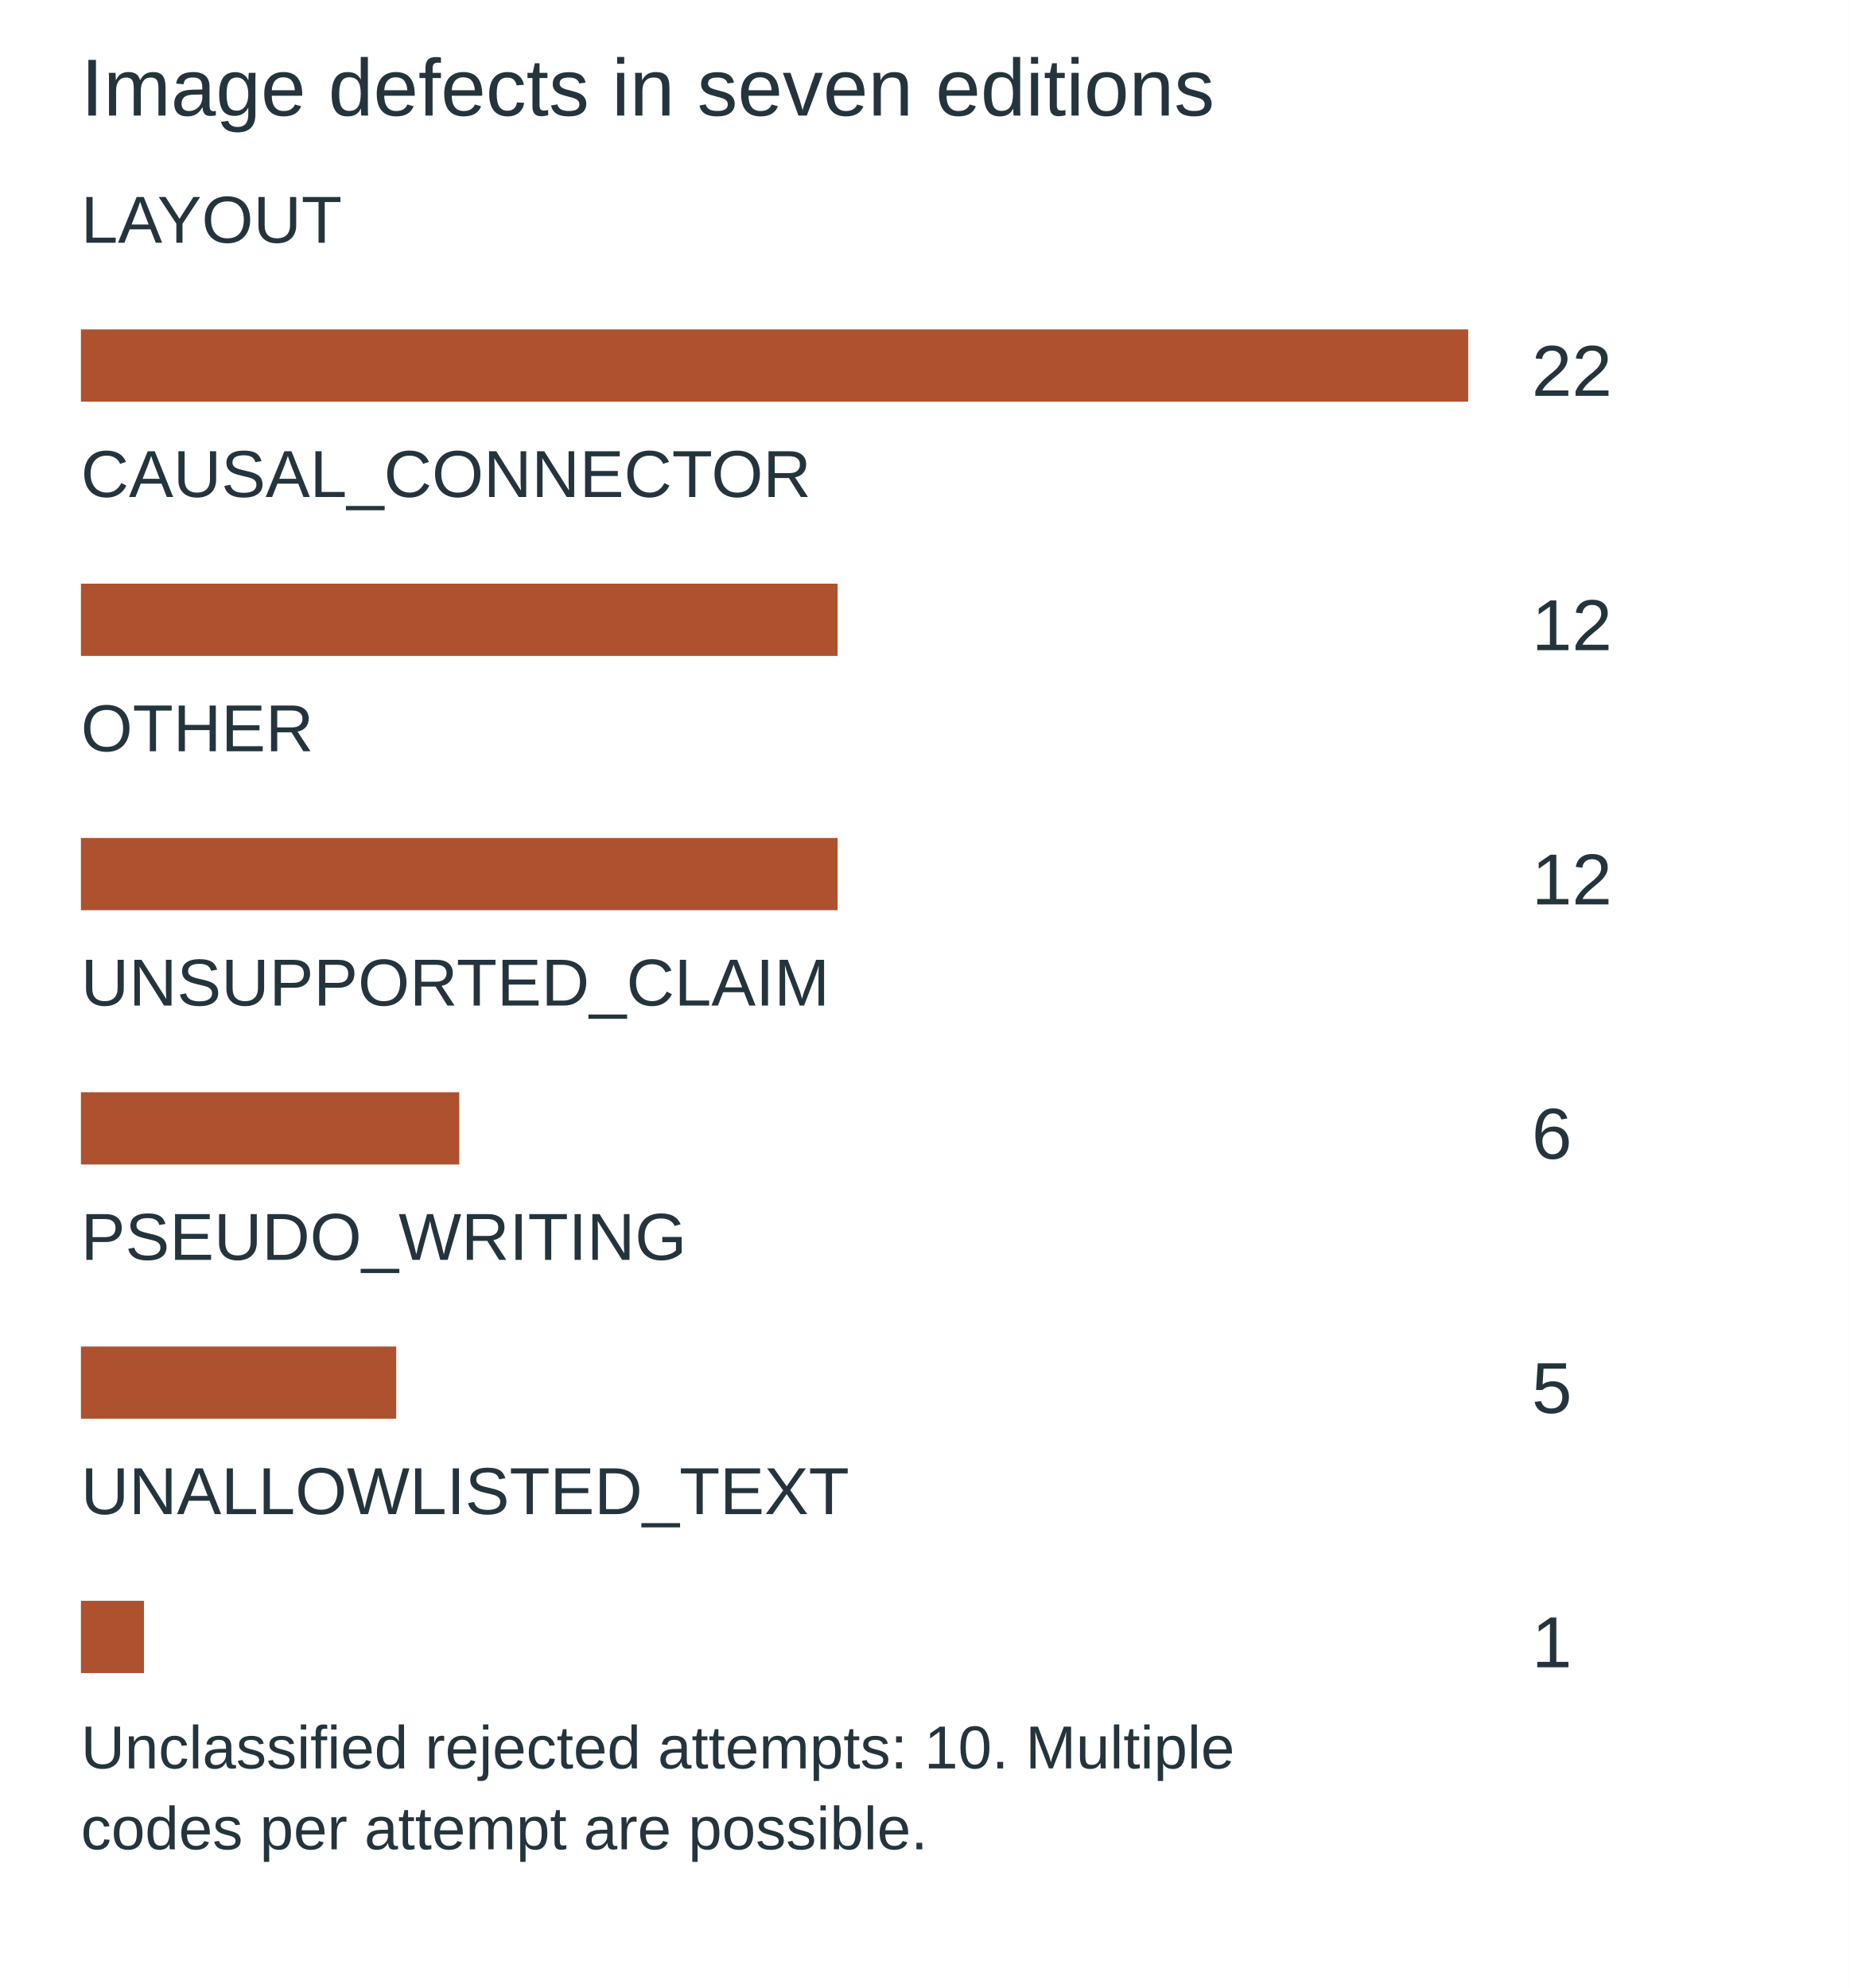
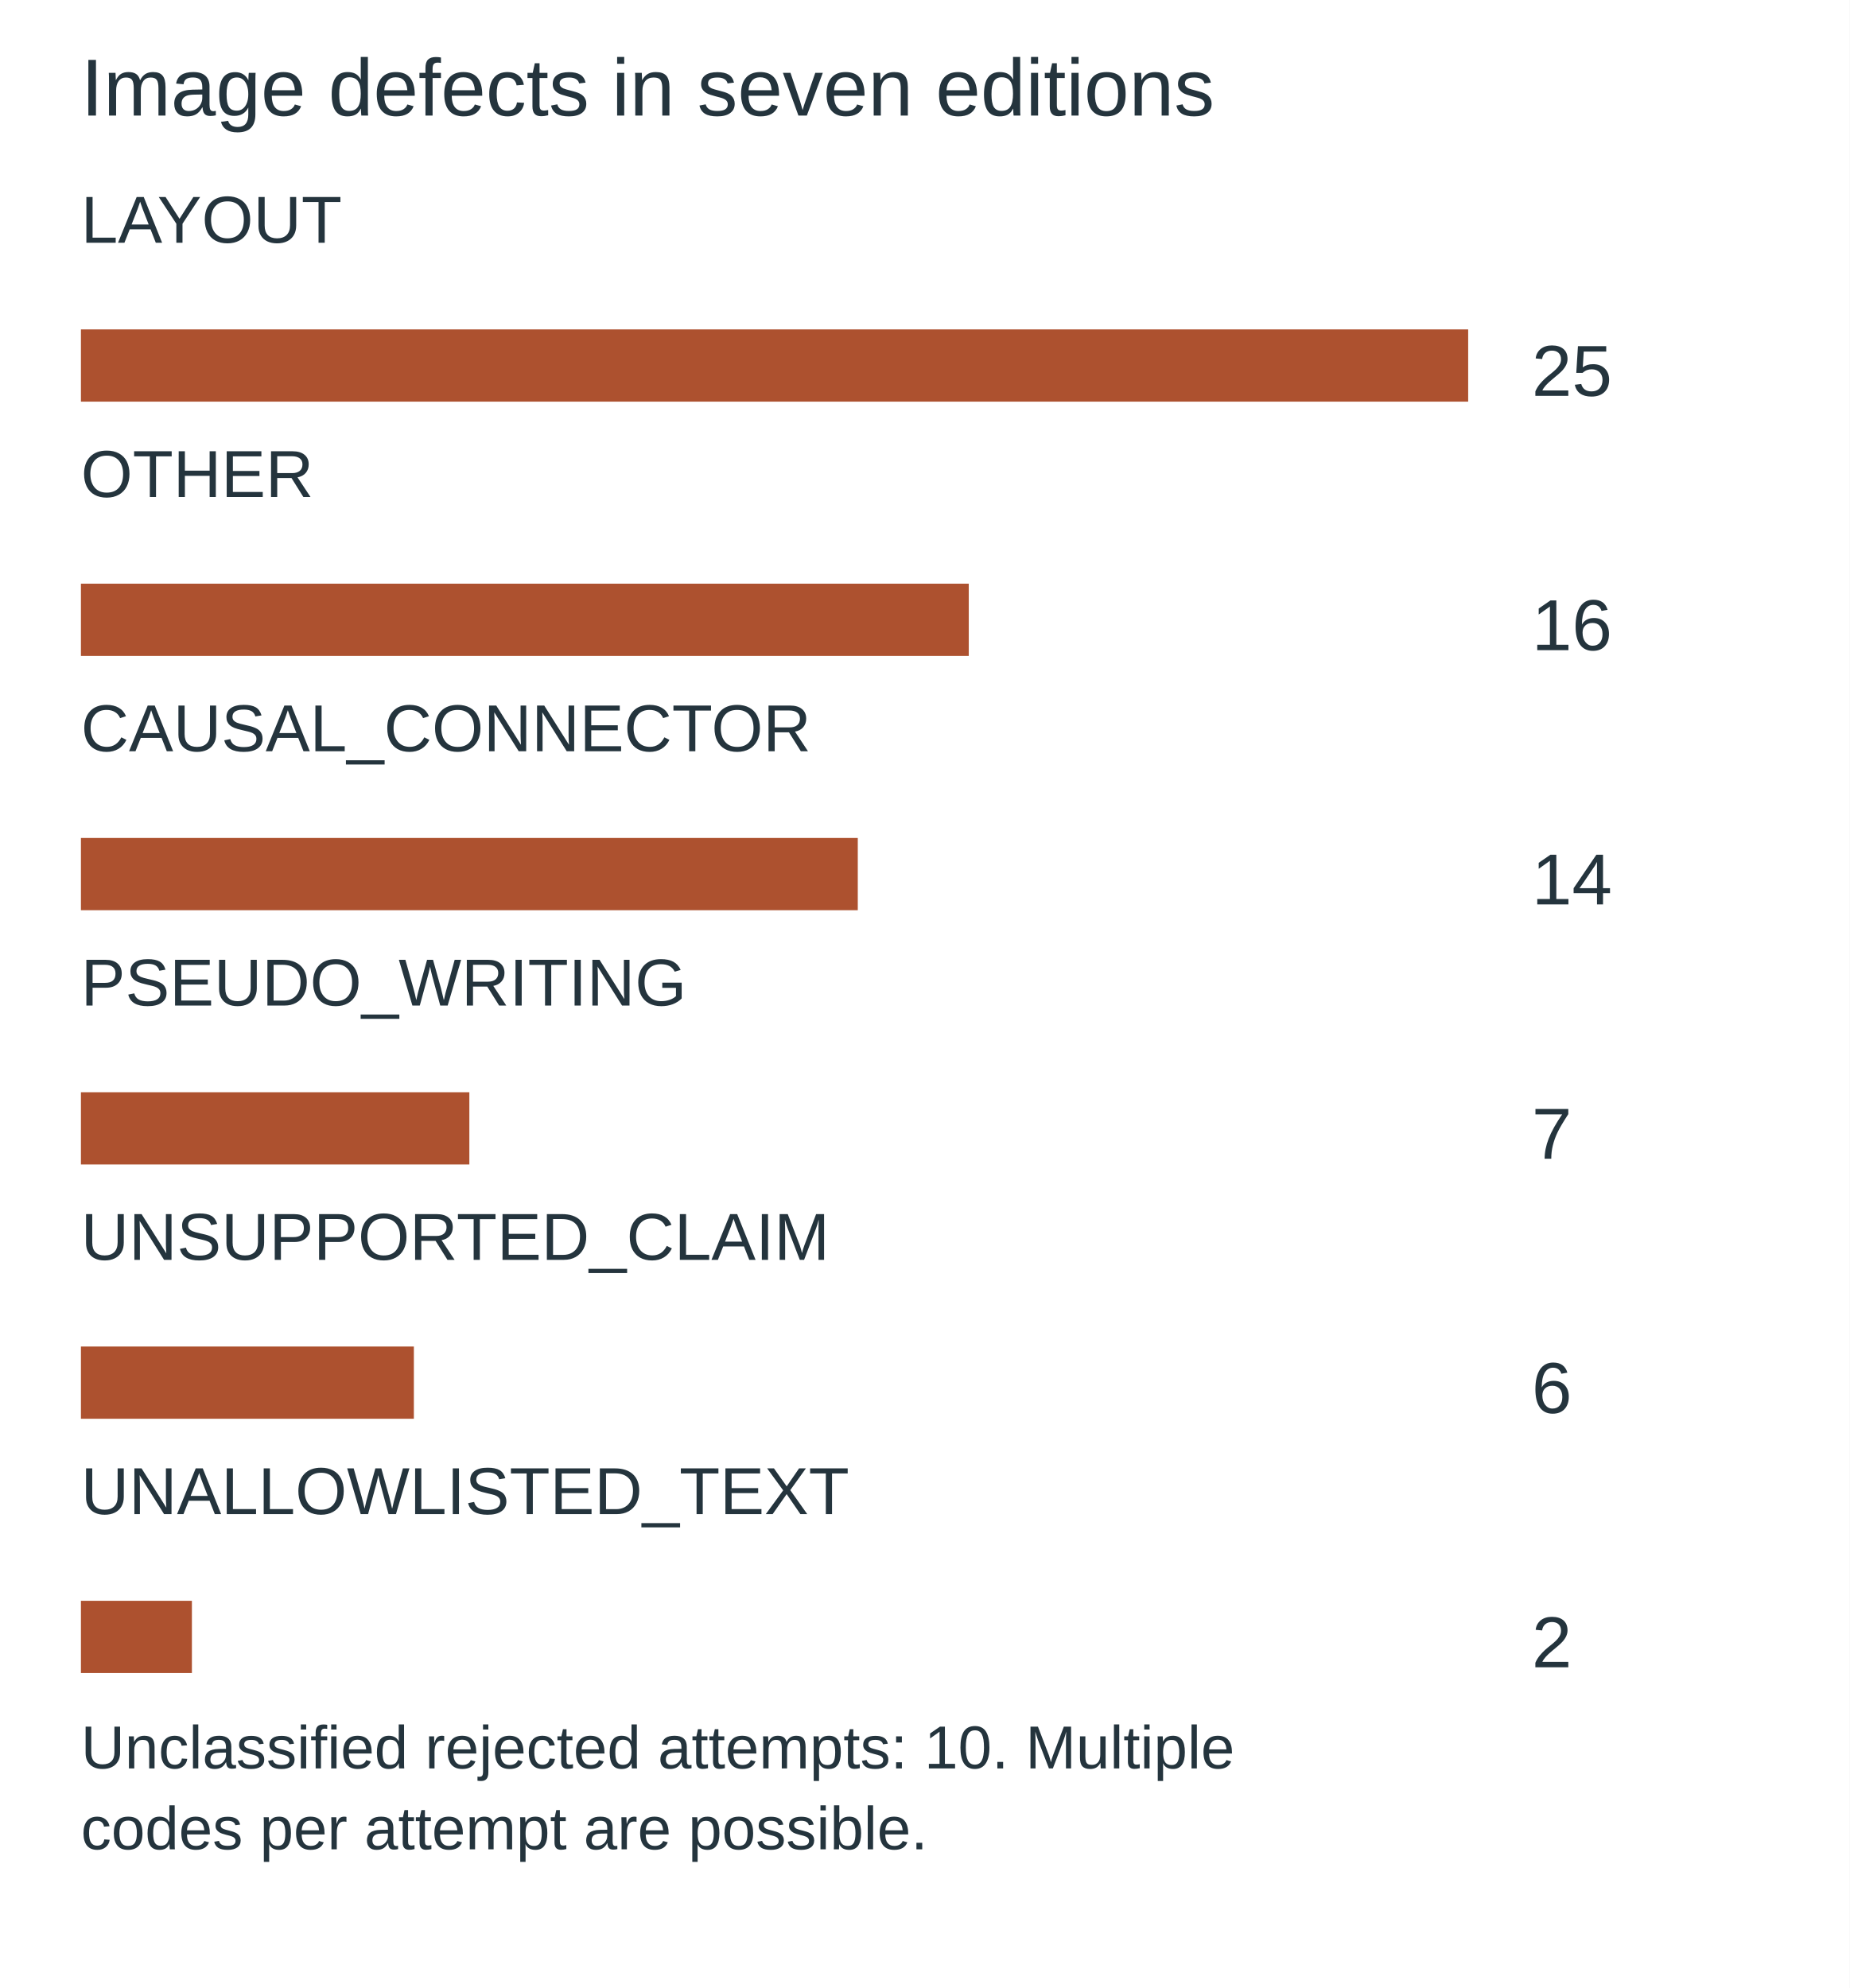
<svg xmlns="http://www.w3.org/2000/svg" width="640" height="688" viewBox="0 0 640 688" role="img" aria-label="Image defects in seven editions">
  <rect width="640" height="688" fill="white" />
  <g font-family="Arial,sans-serif" fill="#24343d">
    <text x="28" y="40" font-size="28">Image defects in seven editions</text>
    <text x="28" y="84" font-size="23">LAYOUT</text>
    <rect x="28" y="114" width="480" height="25" fill="#ad512f" />
-     <text x="530" y="137" font-size="25">22</text>
-     <text x="28" y="172" font-size="23">CAUSAL_CONNECTOR</text>
-     <rect x="28" y="202" width="261.818" height="25" fill="#ad512f" />
-     <text x="530" y="225" font-size="25">12</text>
-     <text x="28" y="260" font-size="23">OTHER</text>
-     <rect x="28" y="290" width="261.818" height="25" fill="#ad512f" />
-     <text x="530" y="313" font-size="25">12</text>
-     <text x="28" y="348" font-size="23">UNSUPPORTED_CLAIM</text>
-     <rect x="28" y="378" width="130.909" height="25" fill="#ad512f" />
-     <text x="530" y="401" font-size="25">6</text>
-     <text x="28" y="436" font-size="23">PSEUDO_WRITING</text>
-     <rect x="28" y="466" width="109.091" height="25" fill="#ad512f" />
-     <text x="530" y="489" font-size="25">5</text>
+     <text x="530" y="137" font-size="25">25</text>
+     <text x="28" y="172" font-size="23">OTHER</text>
+     <rect x="28" y="202" width="307.2" height="25" fill="#ad512f" />
+     <text x="530" y="225" font-size="25">16</text>
+     <text x="28" y="260" font-size="23">CAUSAL_CONNECTOR</text>
+     <rect x="28" y="290" width="268.8" height="25" fill="#ad512f" />
+     <text x="530" y="313" font-size="25">14</text>
+     <text x="28" y="348" font-size="23">PSEUDO_WRITING</text>
+     <rect x="28" y="378" width="134.4" height="25" fill="#ad512f" />
+     <text x="530" y="401" font-size="25">7</text>
+     <text x="28" y="436" font-size="23">UNSUPPORTED_CLAIM</text>
+     <rect x="28" y="466" width="115.2" height="25" fill="#ad512f" />
+     <text x="530" y="489" font-size="25">6</text>
    <text x="28" y="524" font-size="23">UNALLOWLISTED_TEXT</text>
-     <rect x="28" y="554" width="21.818" height="25" fill="#ad512f" />
-     <text x="530" y="577" font-size="25">1</text>
+     <rect x="28" y="554" width="38.4" height="25" fill="#ad512f" />
+     <text x="530" y="577" font-size="25">2</text>
    <text x="28" y="612" font-size="21">Unclassified rejected attempts: 10. Multiple</text>
    <text x="28" y="640" font-size="21">codes per attempt are possible.</text>
  </g>
</svg>
